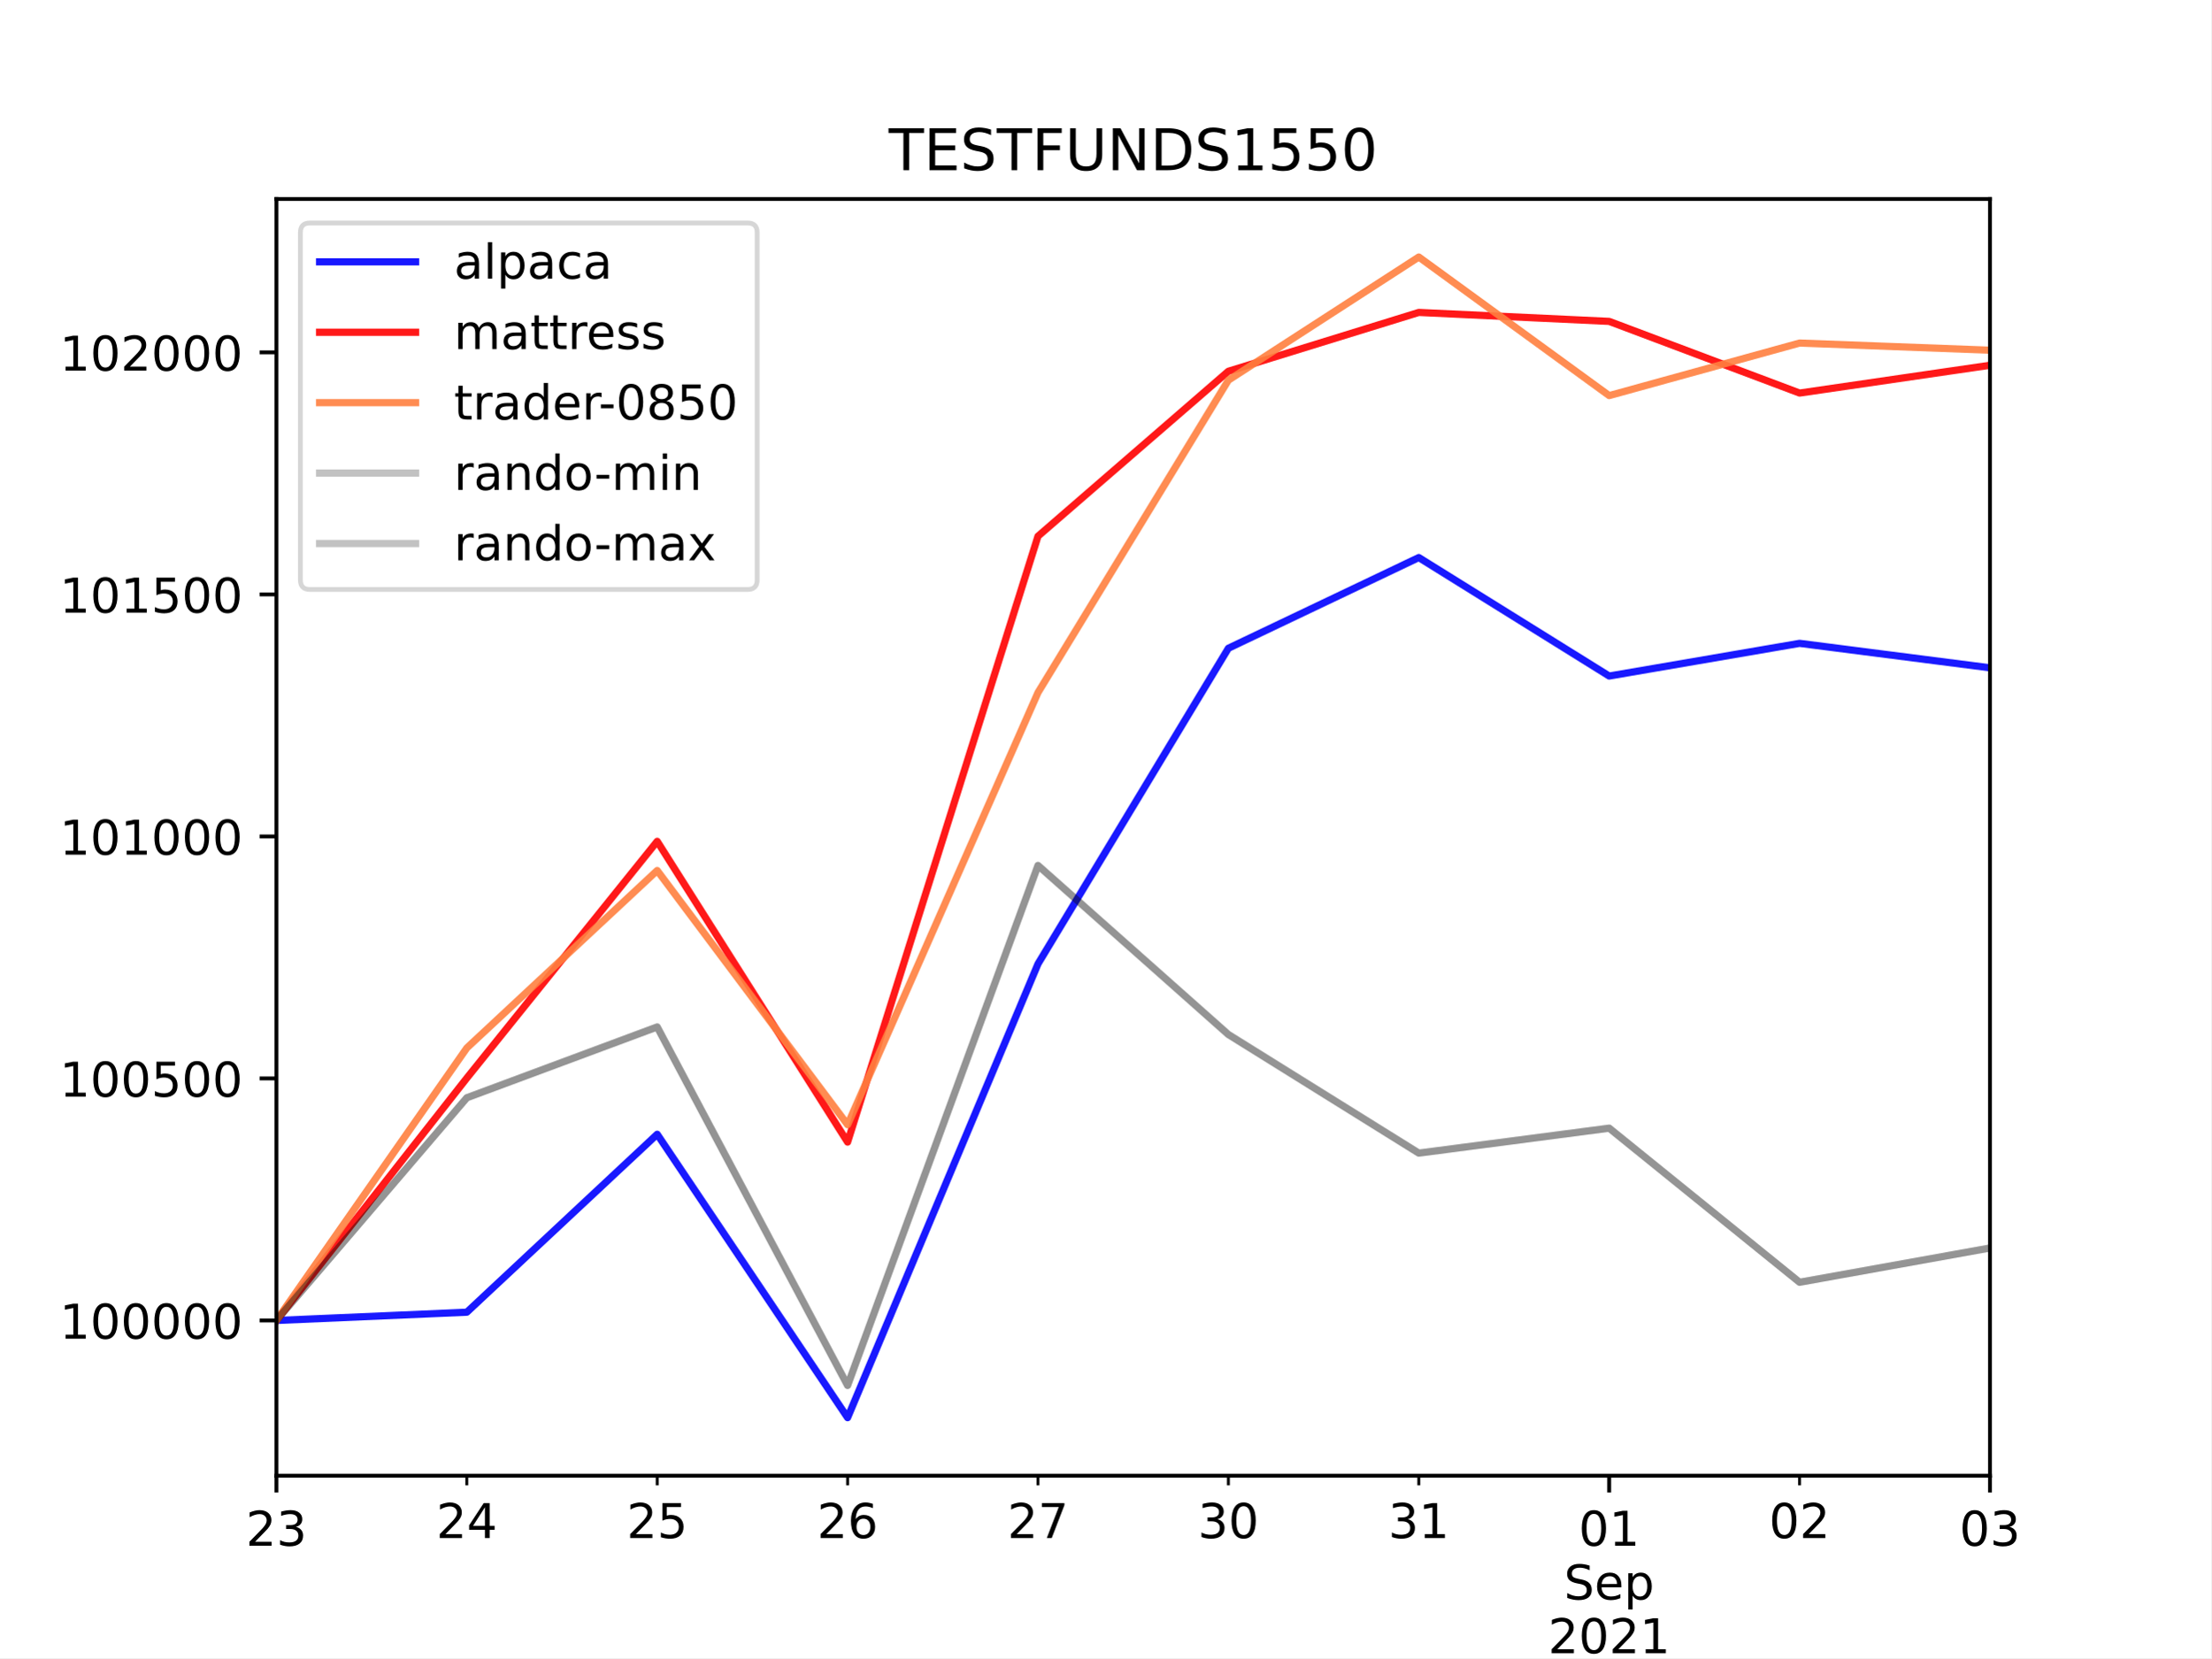
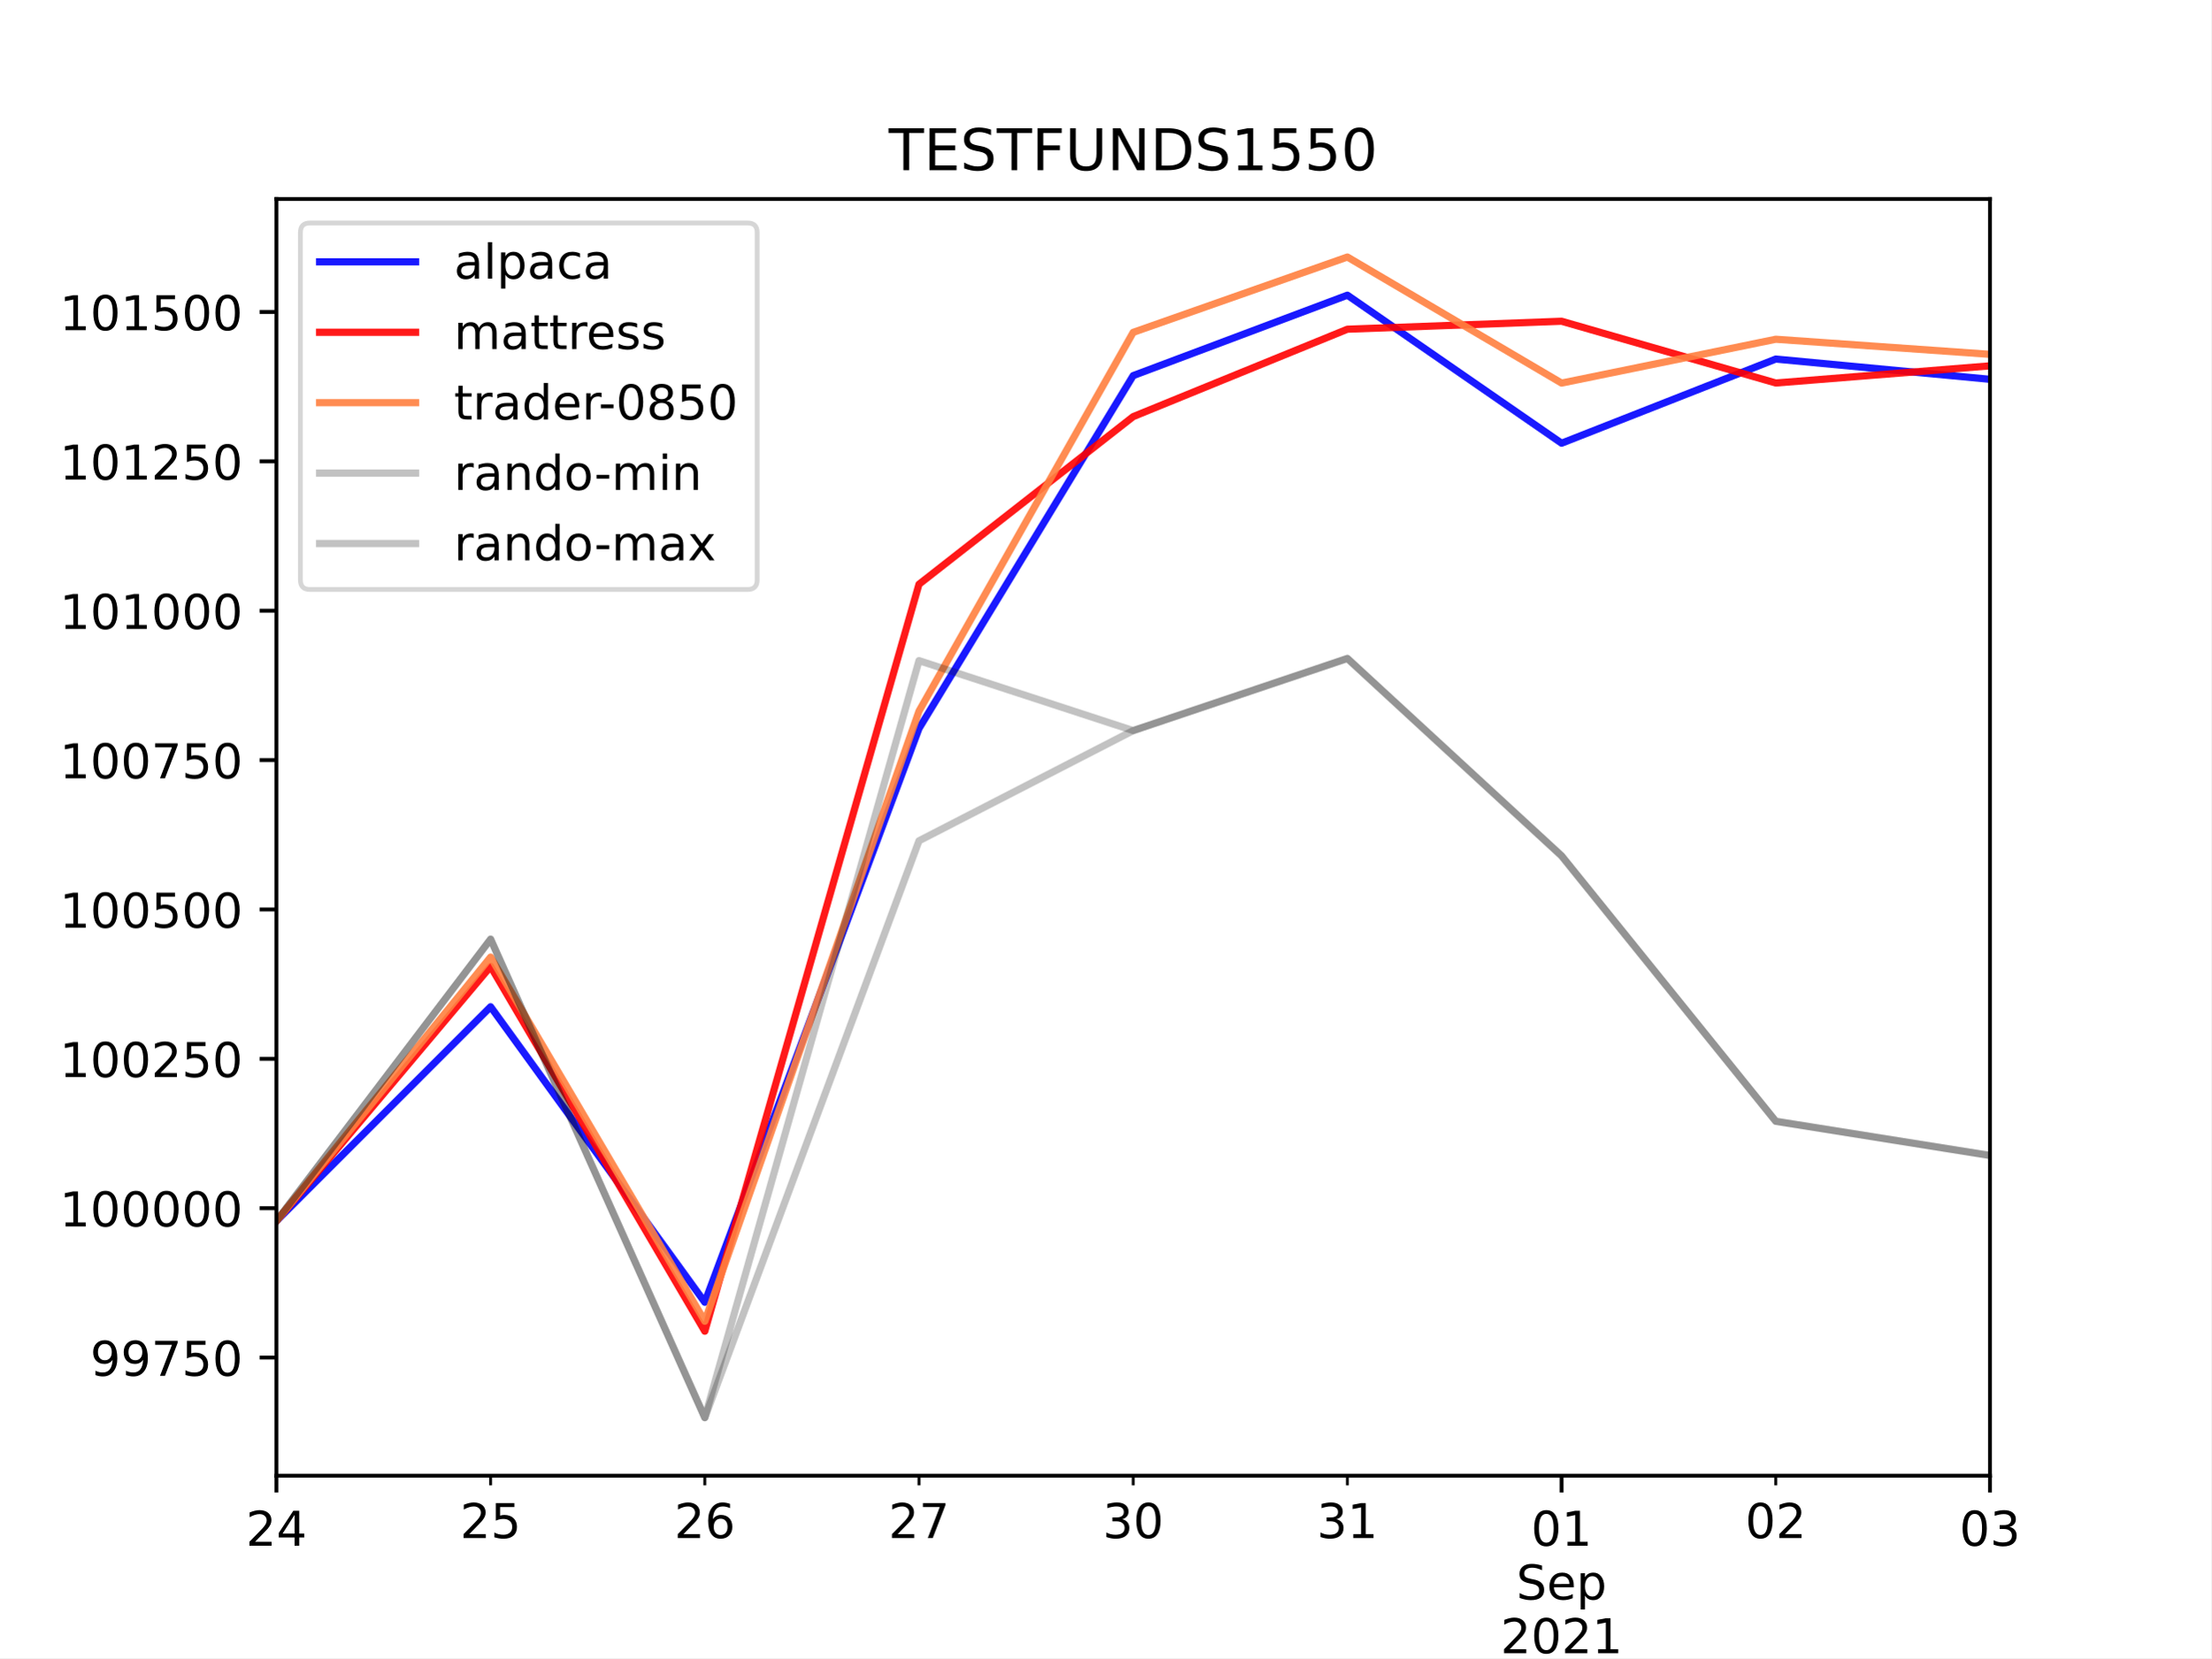
<svg xmlns="http://www.w3.org/2000/svg" xmlns:xlink="http://www.w3.org/1999/xlink" height="345.6pt" version="1.1" viewBox="0 0 460.8 345.6" width="460.8pt">
  <defs>
    <style type="text/css">*{stroke-linecap:butt;stroke-linejoin:round;}</style>
  </defs>
  <g id="figure_1">
    <g id="patch_1">
      <path d="M 0 345.6  L 460.8 345.6  L 460.8 0  L 0 0  z " style="fill:#ffffff;" />
    </g>
    <g id="axes_1">
      <g id="patch_2">
        <path d="M 57.6 307.584  L 414.72 307.584  L 414.72 41.472  L 57.6 41.472  z " style="fill:#ffffff;" />
      </g>
      <g id="matplotlib.axis_1">
        <g id="xtick_1">
          <g id="line2d_1">
            <defs>
-               <path d="M 0 0  L 0 3.5  " id="mac1e7729f3" style="stroke:#000000;stroke-width:0.8;" />
-             </defs>
-             <g>
-               <use style="stroke:#000000;stroke-width:0.8;" x="57.6" xlink:href="#mac1e7729f3" y="307.584" />
+               <path d="M 0 0  L 0 3.5  " id="mff98cd1cfa" style="stroke:#000000;stroke-width:0.8;" />
+             </defs>
+             <g>
+               <use style="stroke:#000000;stroke-width:0.8;" x="57.6" xlink:href="#mff98cd1cfa" y="307.584" />
            </g>
          </g>
          <g id="text_1">
            <g transform="translate(51.2375 322.1824)scale(0.1 -0.1)">
              <defs>
                <path d="M 1228 531  L 3431 531  L 3431 0  L 469 0  L 469 531  Q 828 903 1448 1529  Q 2069 2156 2228 2338  Q 2531 2678 2651 2914  Q 2772 3150 2772 3378  Q 2772 3750 2511 3984  Q 2250 4219 1831 4219  Q 1534 4219 1204 4116  Q 875 4013 500 3803  L 500 4441  Q 881 4594 1212 4672  Q 1544 4750 1819 4750  Q 2544 4750 2975 4387  Q 3406 4025 3406 3419  Q 3406 3131 3298 2873  Q 3191 2616 2906 2266  Q 2828 2175 2409 1742  Q 1991 1309 1228 531  z " id="DejaVuSans-32" transform="scale(0.015625)" />
-                 <path d="M 2597 2516  Q 3050 2419 3304 2112  Q 3559 1806 3559 1356  Q 3559 666 3084 287  Q 2609 -91 1734 -91  Q 1441 -91 1130 -33  Q 819 25 488 141  L 488 750  Q 750 597 1062 519  Q 1375 441 1716 441  Q 2309 441 2620 675  Q 2931 909 2931 1356  Q 2931 1769 2642 2001  Q 2353 2234 1838 2234  L 1294 2234  L 1294 2753  L 1863 2753  Q 2328 2753 2575 2939  Q 2822 3125 2822 3475  Q 2822 3834 2567 4026  Q 2313 4219 1838 4219  Q 1578 4219 1281 4162  Q 984 4106 628 3988  L 628 4550  Q 988 4650 1302 4700  Q 1616 4750 1894 4750  Q 2613 4750 3031 4423  Q 3450 4097 3450 3541  Q 3450 3153 3228 2886  Q 3006 2619 2597 2516  z " id="DejaVuSans-33" transform="scale(0.015625)" />
+                 <path d="M 2419 4116  L 825 1625  L 2419 1625  L 2419 4116  z M 2253 4666  L 3047 4666  L 3047 1625  L 3713 1625  L 3713 1100  L 3047 1100  L 3047 0  L 2419 0  L 2419 1100  L 313 1100  L 313 1709  L 2253 4666  z " id="DejaVuSans-34" transform="scale(0.015625)" />
              </defs>
              <use xlink:href="#DejaVuSans-32" />
-               <use x="63.623" xlink:href="#DejaVuSans-33" />
+               <use x="63.623" xlink:href="#DejaVuSans-34" />
            </g>
          </g>
        </g>
        <g id="xtick_2">
          <g id="line2d_2">
            <g>
-               <use style="stroke:#000000;stroke-width:0.8;" x="335.36" xlink:href="#mac1e7729f3" y="307.584" />
+               <use style="stroke:#000000;stroke-width:0.8;" x="325.44" xlink:href="#mff98cd1cfa" y="307.584" />
            </g>
          </g>
          <g id="text_2">
-             <g transform="translate(328.9975 322.1824)scale(0.1 -0.1)">
+             <g transform="translate(319.0775 322.1824)scale(0.1 -0.1)">
              <defs>
                <path d="M 2034 4250  Q 1547 4250 1301 3770  Q 1056 3291 1056 2328  Q 1056 1369 1301 889  Q 1547 409 2034 409  Q 2525 409 2770 889  Q 3016 1369 3016 2328  Q 3016 3291 2770 3770  Q 2525 4250 2034 4250  z M 2034 4750  Q 2819 4750 3233 4129  Q 3647 3509 3647 2328  Q 3647 1150 3233 529  Q 2819 -91 2034 -91  Q 1250 -91 836 529  Q 422 1150 422 2328  Q 422 3509 836 4129  Q 1250 4750 2034 4750  z " id="DejaVuSans-30" transform="scale(0.015625)" />
                <path d="M 794 531  L 1825 531  L 1825 4091  L 703 3866  L 703 4441  L 1819 4666  L 2450 4666  L 2450 531  L 3481 531  L 3481 0  L 794 0  L 794 531  z " id="DejaVuSans-31" transform="scale(0.015625)" />
              </defs>
              <use xlink:href="#DejaVuSans-30" />
              <use x="63.623" xlink:href="#DejaVuSans-31" />
            </g>
-             <g transform="translate(325.935 333.3802)scale(0.1 -0.1)">
+             <g transform="translate(316.015 333.3802)scale(0.1 -0.1)">
              <defs>
                <path d="M 3425 4513  L 3425 3897  Q 3066 4069 2747 4153  Q 2428 4238 2131 4238  Q 1616 4238 1336 4038  Q 1056 3838 1056 3469  Q 1056 3159 1242 3001  Q 1428 2844 1947 2747  L 2328 2669  Q 3034 2534 3370 2195  Q 3706 1856 3706 1288  Q 3706 609 3251 259  Q 2797 -91 1919 -91  Q 1588 -91 1214 -16  Q 841 59 441 206  L 441 856  Q 825 641 1194 531  Q 1563 422 1919 422  Q 2459 422 2753 634  Q 3047 847 3047 1241  Q 3047 1584 2836 1778  Q 2625 1972 2144 2069  L 1759 2144  Q 1053 2284 737 2584  Q 422 2884 422 3419  Q 422 4038 858 4394  Q 1294 4750 2059 4750  Q 2388 4750 2728 4690  Q 3069 4631 3425 4513  z " id="DejaVuSans-53" transform="scale(0.015625)" />
                <path d="M 3597 1894  L 3597 1613  L 953 1613  Q 991 1019 1311 708  Q 1631 397 2203 397  Q 2534 397 2845 478  Q 3156 559 3463 722  L 3463 178  Q 3153 47 2828 -22  Q 2503 -91 2169 -91  Q 1331 -91 842 396  Q 353 884 353 1716  Q 353 2575 817 3079  Q 1281 3584 2069 3584  Q 2775 3584 3186 3129  Q 3597 2675 3597 1894  z M 3022 2063  Q 3016 2534 2758 2815  Q 2500 3097 2075 3097  Q 1594 3097 1305 2825  Q 1016 2553 972 2059  L 3022 2063  z " id="DejaVuSans-65" transform="scale(0.015625)" />
                <path d="M 1159 525  L 1159 -1331  L 581 -1331  L 581 3500  L 1159 3500  L 1159 2969  Q 1341 3281 1617 3432  Q 1894 3584 2278 3584  Q 2916 3584 3314 3078  Q 3713 2572 3713 1747  Q 3713 922 3314 415  Q 2916 -91 2278 -91  Q 1894 -91 1617 61  Q 1341 213 1159 525  z M 3116 1747  Q 3116 2381 2855 2742  Q 2594 3103 2138 3103  Q 1681 3103 1420 2742  Q 1159 2381 1159 1747  Q 1159 1113 1420 752  Q 1681 391 2138 391  Q 2594 391 2855 752  Q 3116 1113 3116 1747  z " id="DejaVuSans-70" transform="scale(0.015625)" />
              </defs>
              <use xlink:href="#DejaVuSans-53" />
              <use x="63.477" xlink:href="#DejaVuSans-65" />
              <use x="125" xlink:href="#DejaVuSans-70" />
            </g>
-             <g transform="translate(322.635 344.5781)scale(0.1 -0.1)">
+             <g transform="translate(312.715 344.5781)scale(0.1 -0.1)">
              <use xlink:href="#DejaVuSans-32" />
              <use x="63.623" xlink:href="#DejaVuSans-30" />
              <use x="127.246" xlink:href="#DejaVuSans-32" />
              <use x="190.869" xlink:href="#DejaVuSans-31" />
            </g>
          </g>
        </g>
        <g id="xtick_3">
          <g id="line2d_3">
            <g>
-               <use style="stroke:#000000;stroke-width:0.8;" x="414.72" xlink:href="#mac1e7729f3" y="307.584" />
+               <use style="stroke:#000000;stroke-width:0.8;" x="414.72" xlink:href="#mff98cd1cfa" y="307.584" />
            </g>
          </g>
          <g id="text_3">
            <g transform="translate(408.3575 322.1824)scale(0.1 -0.1)">
+               <defs>
+                 <path d="M 2597 2516  Q 3050 2419 3304 2112  Q 3559 1806 3559 1356  Q 3559 666 3084 287  Q 2609 -91 1734 -91  Q 1441 -91 1130 -33  Q 819 25 488 141  L 488 750  Q 750 597 1062 519  Q 1375 441 1716 441  Q 2309 441 2620 675  Q 2931 909 2931 1356  Q 2931 1769 2642 2001  Q 2353 2234 1838 2234  L 1294 2234  L 1294 2753  L 1863 2753  Q 2328 2753 2575 2939  Q 2822 3125 2822 3475  Q 2822 3834 2567 4026  Q 2313 4219 1838 4219  Q 1578 4219 1281 4162  Q 984 4106 628 3988  L 628 4550  Q 988 4650 1302 4700  Q 1616 4750 1894 4750  Q 2613 4750 3031 4423  Q 3450 4097 3450 3541  Q 3450 3153 3228 2886  Q 3006 2619 2597 2516  z " id="DejaVuSans-33" transform="scale(0.015625)" />
+               </defs>
              <use xlink:href="#DejaVuSans-30" />
              <use x="63.623" xlink:href="#DejaVuSans-33" />
            </g>
          </g>
        </g>
        <g id="xtick_4">
          <g id="line2d_4">
            <defs>
-               <path d="M 0 0  L 0 2  " id="m897d36632f" style="stroke:#000000;stroke-width:0.6;" />
-             </defs>
-             <g>
-               <use style="stroke:#000000;stroke-width:0.6;" x="97.28" xlink:href="#m897d36632f" y="307.584" />
+               <path d="M 0 0  L 0 2  " id="m5ecb5f93de" style="stroke:#000000;stroke-width:0.6;" />
+             </defs>
+             <g>
+               <use style="stroke:#000000;stroke-width:0.6;" x="102.24" xlink:href="#m5ecb5f93de" y="307.584" />
            </g>
          </g>
          <g id="text_4">
-             <g transform="translate(90.9175 320.5824)scale(0.1 -0.1)">
-               <defs>
-                 <path d="M 2419 4116  L 825 1625  L 2419 1625  L 2419 4116  z M 2253 4666  L 3047 4666  L 3047 1625  L 3713 1625  L 3713 1100  L 3047 1100  L 3047 0  L 2419 0  L 2419 1100  L 313 1100  L 313 1709  L 2253 4666  z " id="DejaVuSans-34" transform="scale(0.015625)" />
+             <g transform="translate(95.8775 320.5824)scale(0.1 -0.1)">
+               <defs>
+                 <path d="M 691 4666  L 3169 4666  L 3169 4134  L 1269 4134  L 1269 2991  Q 1406 3038 1543 3061  Q 1681 3084 1819 3084  Q 2600 3084 3056 2656  Q 3513 2228 3513 1497  Q 3513 744 3044 326  Q 2575 -91 1722 -91  Q 1428 -91 1123 -41  Q 819 9 494 109  L 494 744  Q 775 591 1075 516  Q 1375 441 1709 441  Q 2250 441 2565 725  Q 2881 1009 2881 1497  Q 2881 1984 2565 2268  Q 2250 2553 1709 2553  Q 1456 2553 1204 2497  Q 953 2441 691 2322  L 691 4666  z " id="DejaVuSans-35" transform="scale(0.015625)" />
              </defs>
              <use xlink:href="#DejaVuSans-32" />
-               <use x="63.623" xlink:href="#DejaVuSans-34" />
+               <use x="63.623" xlink:href="#DejaVuSans-35" />
            </g>
          </g>
        </g>
        <g id="xtick_5">
          <g id="line2d_5">
            <g>
-               <use style="stroke:#000000;stroke-width:0.6;" x="136.96" xlink:href="#m897d36632f" y="307.584" />
+               <use style="stroke:#000000;stroke-width:0.6;" x="146.88" xlink:href="#m5ecb5f93de" y="307.584" />
            </g>
          </g>
          <g id="text_5">
-             <g transform="translate(130.5975 320.5824)scale(0.1 -0.1)">
-               <defs>
-                 <path d="M 691 4666  L 3169 4666  L 3169 4134  L 1269 4134  L 1269 2991  Q 1406 3038 1543 3061  Q 1681 3084 1819 3084  Q 2600 3084 3056 2656  Q 3513 2228 3513 1497  Q 3513 744 3044 326  Q 2575 -91 1722 -91  Q 1428 -91 1123 -41  Q 819 9 494 109  L 494 744  Q 775 591 1075 516  Q 1375 441 1709 441  Q 2250 441 2565 725  Q 2881 1009 2881 1497  Q 2881 1984 2565 2268  Q 2250 2553 1709 2553  Q 1456 2553 1204 2497  Q 953 2441 691 2322  L 691 4666  z " id="DejaVuSans-35" transform="scale(0.015625)" />
+             <g transform="translate(140.5175 320.5824)scale(0.1 -0.1)">
+               <defs>
+                 <path d="M 2113 2584  Q 1688 2584 1439 2293  Q 1191 2003 1191 1497  Q 1191 994 1439 701  Q 1688 409 2113 409  Q 2538 409 2786 701  Q 3034 994 3034 1497  Q 3034 2003 2786 2293  Q 2538 2584 2113 2584  z M 3366 4563  L 3366 3988  Q 3128 4100 2886 4159  Q 2644 4219 2406 4219  Q 1781 4219 1451 3797  Q 1122 3375 1075 2522  Q 1259 2794 1537 2939  Q 1816 3084 2150 3084  Q 2853 3084 3261 2657  Q 3669 2231 3669 1497  Q 3669 778 3244 343  Q 2819 -91 2113 -91  Q 1303 -91 875 529  Q 447 1150 447 2328  Q 447 3434 972 4092  Q 1497 4750 2381 4750  Q 2619 4750 2861 4703  Q 3103 4656 3366 4563  z " id="DejaVuSans-36" transform="scale(0.015625)" />
              </defs>
              <use xlink:href="#DejaVuSans-32" />
-               <use x="63.623" xlink:href="#DejaVuSans-35" />
+               <use x="63.623" xlink:href="#DejaVuSans-36" />
            </g>
          </g>
        </g>
        <g id="xtick_6">
          <g id="line2d_6">
            <g>
-               <use style="stroke:#000000;stroke-width:0.6;" x="176.64" xlink:href="#m897d36632f" y="307.584" />
+               <use style="stroke:#000000;stroke-width:0.6;" x="191.52" xlink:href="#m5ecb5f93de" y="307.584" />
            </g>
          </g>
          <g id="text_6">
-             <g transform="translate(170.2775 320.5824)scale(0.1 -0.1)">
-               <defs>
-                 <path d="M 2113 2584  Q 1688 2584 1439 2293  Q 1191 2003 1191 1497  Q 1191 994 1439 701  Q 1688 409 2113 409  Q 2538 409 2786 701  Q 3034 994 3034 1497  Q 3034 2003 2786 2293  Q 2538 2584 2113 2584  z M 3366 4563  L 3366 3988  Q 3128 4100 2886 4159  Q 2644 4219 2406 4219  Q 1781 4219 1451 3797  Q 1122 3375 1075 2522  Q 1259 2794 1537 2939  Q 1816 3084 2150 3084  Q 2853 3084 3261 2657  Q 3669 2231 3669 1497  Q 3669 778 3244 343  Q 2819 -91 2113 -91  Q 1303 -91 875 529  Q 447 1150 447 2328  Q 447 3434 972 4092  Q 1497 4750 2381 4750  Q 2619 4750 2861 4703  Q 3103 4656 3366 4563  z " id="DejaVuSans-36" transform="scale(0.015625)" />
+             <g transform="translate(185.1575 320.5824)scale(0.1 -0.1)">
+               <defs>
+                 <path d="M 525 4666  L 3525 4666  L 3525 4397  L 1831 0  L 1172 0  L 2766 4134  L 525 4134  L 525 4666  z " id="DejaVuSans-37" transform="scale(0.015625)" />
              </defs>
              <use xlink:href="#DejaVuSans-32" />
-               <use x="63.623" xlink:href="#DejaVuSans-36" />
+               <use x="63.623" xlink:href="#DejaVuSans-37" />
            </g>
          </g>
        </g>
        <g id="xtick_7">
          <g id="line2d_7">
            <g>
-               <use style="stroke:#000000;stroke-width:0.6;" x="216.32" xlink:href="#m897d36632f" y="307.584" />
+               <use style="stroke:#000000;stroke-width:0.6;" x="236.16" xlink:href="#m5ecb5f93de" y="307.584" />
            </g>
          </g>
          <g id="text_7">
-             <g transform="translate(209.9575 320.5824)scale(0.1 -0.1)">
-               <defs>
-                 <path d="M 525 4666  L 3525 4666  L 3525 4397  L 1831 0  L 1172 0  L 2766 4134  L 525 4134  L 525 4666  z " id="DejaVuSans-37" transform="scale(0.015625)" />
-               </defs>
-               <use xlink:href="#DejaVuSans-32" />
-               <use x="63.623" xlink:href="#DejaVuSans-37" />
+             <g transform="translate(229.7975 320.5824)scale(0.1 -0.1)">
+               <use xlink:href="#DejaVuSans-33" />
+               <use x="63.623" xlink:href="#DejaVuSans-30" />
            </g>
          </g>
        </g>
        <g id="xtick_8">
          <g id="line2d_8">
            <g>
-               <use style="stroke:#000000;stroke-width:0.6;" x="256" xlink:href="#m897d36632f" y="307.584" />
+               <use style="stroke:#000000;stroke-width:0.6;" x="280.8" xlink:href="#m5ecb5f93de" y="307.584" />
            </g>
          </g>
          <g id="text_8">
-             <g transform="translate(249.6375 320.5824)scale(0.1 -0.1)">
+             <g transform="translate(274.4375 320.5824)scale(0.1 -0.1)">
              <use xlink:href="#DejaVuSans-33" />
-               <use x="63.623" xlink:href="#DejaVuSans-30" />
+               <use x="63.623" xlink:href="#DejaVuSans-31" />
            </g>
          </g>
        </g>
        <g id="xtick_9">
          <g id="line2d_9">
            <g>
-               <use style="stroke:#000000;stroke-width:0.6;" x="295.68" xlink:href="#m897d36632f" y="307.584" />
+               <use style="stroke:#000000;stroke-width:0.6;" x="370.08" xlink:href="#m5ecb5f93de" y="307.584" />
            </g>
          </g>
          <g id="text_9">
-             <g transform="translate(289.3175 320.5824)scale(0.1 -0.1)">
-               <use xlink:href="#DejaVuSans-33" />
-               <use x="63.623" xlink:href="#DejaVuSans-31" />
-             </g>
-           </g>
-         </g>
-         <g id="xtick_10">
-           <g id="line2d_10">
-             <g>
-               <use style="stroke:#000000;stroke-width:0.6;" x="375.04" xlink:href="#m897d36632f" y="307.584" />
-             </g>
-           </g>
-           <g id="text_10">
-             <g transform="translate(368.6775 320.5824)scale(0.1 -0.1)">
+             <g transform="translate(363.7175 320.5824)scale(0.1 -0.1)">
              <use xlink:href="#DejaVuSans-30" />
              <use x="63.623" xlink:href="#DejaVuSans-32" />
            </g>
          </g>
        </g>
-         <g id="text_11">
+         <g id="text_10">
          <g transform="translate(224.885 358.2562)scale(0.1 -0.1)">
            <defs>
              <path d="M 2906 2969  L 2906 4863  L 3481 4863  L 3481 0  L 2906 0  L 2906 525  Q 2725 213 2448 61  Q 2172 -91 1784 -91  Q 1150 -91 751 415  Q 353 922 353 1747  Q 353 2572 751 3078  Q 1150 3584 1784 3584  Q 2172 3584 2448 3432  Q 2725 3281 2906 2969  z M 947 1747  Q 947 1113 1208 752  Q 1469 391 1925 391  Q 2381 391 2643 752  Q 2906 1113 2906 1747  Q 2906 2381 2643 2742  Q 2381 3103 1925 3103  Q 1469 3103 1208 2742  Q 947 2381 947 1747  z " id="DejaVuSans-64" transform="scale(0.015625)" />
              <path d="M 2194 1759  Q 1497 1759 1228 1600  Q 959 1441 959 1056  Q 959 750 1161 570  Q 1363 391 1709 391  Q 2188 391 2477 730  Q 2766 1069 2766 1631  L 2766 1759  L 2194 1759  z M 3341 1997  L 3341 0  L 2766 0  L 2766 531  Q 2569 213 2275 61  Q 1981 -91 1556 -91  Q 1019 -91 701 211  Q 384 513 384 1019  Q 384 1609 779 1909  Q 1175 2209 1959 2209  L 2766 2209  L 2766 2266  Q 2766 2663 2505 2880  Q 2244 3097 1772 3097  Q 1472 3097 1187 3025  Q 903 2953 641 2809  L 641 3341  Q 956 3463 1253 3523  Q 1550 3584 1831 3584  Q 2591 3584 2966 3190  Q 3341 2797 3341 1997  z " id="DejaVuSans-61" transform="scale(0.015625)" />
              <path d="M 1172 4494  L 1172 3500  L 2356 3500  L 2356 3053  L 1172 3053  L 1172 1153  Q 1172 725 1289 603  Q 1406 481 1766 481  L 2356 481  L 2356 0  L 1766 0  Q 1100 0 847 248  Q 594 497 594 1153  L 594 3053  L 172 3053  L 172 3500  L 594 3500  L 594 4494  L 1172 4494  z " id="DejaVuSans-74" transform="scale(0.015625)" />
            </defs>
            <use xlink:href="#DejaVuSans-64" />
            <use x="63.477" xlink:href="#DejaVuSans-61" />
            <use x="124.756" xlink:href="#DejaVuSans-74" />
            <use x="163.965" xlink:href="#DejaVuSans-65" />
          </g>
        </g>
      </g>
      <g id="matplotlib.axis_2">
        <g id="ytick_1">
+           <g id="line2d_10">
+             <defs>
+               <path d="M 0 0  L -3.5 0  " id="m2f1e091f7d" style="stroke:#000000;stroke-width:0.8;" />
+             </defs>
+             <g>
+               <use style="stroke:#000000;stroke-width:0.8;" x="57.6" xlink:href="#m2f1e091f7d" y="282.965" />
+             </g>
+           </g>
+           <g id="text_11">
+             <g transform="translate(18.7875 286.7642)scale(0.1 -0.1)">
+               <defs>
+                 <path d="M 703 97  L 703 672  Q 941 559 1184 500  Q 1428 441 1663 441  Q 2288 441 2617 861  Q 2947 1281 2994 2138  Q 2813 1869 2534 1725  Q 2256 1581 1919 1581  Q 1219 1581 811 2004  Q 403 2428 403 3163  Q 403 3881 828 4315  Q 1253 4750 1959 4750  Q 2769 4750 3195 4129  Q 3622 3509 3622 2328  Q 3622 1225 3098 567  Q 2575 -91 1691 -91  Q 1453 -91 1209 -44  Q 966 3 703 97  z M 1959 2075  Q 2384 2075 2632 2365  Q 2881 2656 2881 3163  Q 2881 3666 2632 3958  Q 2384 4250 1959 4250  Q 1534 4250 1286 3958  Q 1038 3666 1038 3163  Q 1038 2656 1286 2365  Q 1534 2075 1959 2075  z " id="DejaVuSans-39" transform="scale(0.015625)" />
+               </defs>
+               <use xlink:href="#DejaVuSans-39" />
+               <use x="63.623" xlink:href="#DejaVuSans-39" />
+               <use x="127.246" xlink:href="#DejaVuSans-37" />
+               <use x="190.869" xlink:href="#DejaVuSans-35" />
+               <use x="254.492" xlink:href="#DejaVuSans-30" />
+             </g>
+           </g>
+         </g>
+         <g id="ytick_2">
          <g id="line2d_11">
-             <defs>
-               <path d="M 0 0  L -3.5 0  " id="md52e4d51d1" style="stroke:#000000;stroke-width:0.8;" />
-             </defs>
-             <g>
-               <use style="stroke:#000000;stroke-width:0.8;" x="57.6" xlink:href="#md52e4d51d1" y="275.229" />
+             <g>
+               <use style="stroke:#000000;stroke-width:0.8;" x="57.6" xlink:href="#m2f1e091f7d" y="251.83" />
            </g>
          </g>
          <g id="text_12">
-             <g transform="translate(12.425 279.0277)scale(0.1 -0.1)">
+             <g transform="translate(12.425 255.6287)scale(0.1 -0.1)">
              <use xlink:href="#DejaVuSans-31" />
              <use x="63.623" xlink:href="#DejaVuSans-30" />
              <use x="127.246" xlink:href="#DejaVuSans-30" />
              <use x="190.869" xlink:href="#DejaVuSans-30" />
              <use x="254.492" xlink:href="#DejaVuSans-30" />
              <use x="318.115" xlink:href="#DejaVuSans-30" />
            </g>
          </g>
        </g>
-         <g id="ytick_2">
+         <g id="ytick_3">
          <g id="line2d_12">
            <g>
-               <use style="stroke:#000000;stroke-width:0.8;" x="57.6" xlink:href="#md52e4d51d1" y="224.782" />
+               <use style="stroke:#000000;stroke-width:0.8;" x="57.6" xlink:href="#m2f1e091f7d" y="220.694" />
            </g>
          </g>
          <g id="text_13">
-             <g transform="translate(12.425 228.5813)scale(0.1 -0.1)">
+             <g transform="translate(12.425 224.4933)scale(0.1 -0.1)">
+               <use xlink:href="#DejaVuSans-31" />
+               <use x="63.623" xlink:href="#DejaVuSans-30" />
+               <use x="127.246" xlink:href="#DejaVuSans-30" />
+               <use x="190.869" xlink:href="#DejaVuSans-32" />
+               <use x="254.492" xlink:href="#DejaVuSans-35" />
+               <use x="318.115" xlink:href="#DejaVuSans-30" />
+             </g>
+           </g>
+         </g>
+         <g id="ytick_4">
+           <g id="line2d_13">
+             <g>
+               <use style="stroke:#000000;stroke-width:0.8;" x="57.6" xlink:href="#m2f1e091f7d" y="189.559" />
+             </g>
+           </g>
+           <g id="text_14">
+             <g transform="translate(12.425 193.3579)scale(0.1 -0.1)">
              <use xlink:href="#DejaVuSans-31" />
              <use x="63.623" xlink:href="#DejaVuSans-30" />
              <use x="127.246" xlink:href="#DejaVuSans-30" />
              <use x="190.869" xlink:href="#DejaVuSans-35" />
              <use x="254.492" xlink:href="#DejaVuSans-30" />
              <use x="318.115" xlink:href="#DejaVuSans-30" />
            </g>
          </g>
        </g>
-         <g id="ytick_3">
-           <g id="line2d_13">
-             <g>
-               <use style="stroke:#000000;stroke-width:0.8;" x="57.6" xlink:href="#md52e4d51d1" y="174.336" />
-             </g>
-           </g>
-           <g id="text_14">
-             <g transform="translate(12.425 178.1349)scale(0.1 -0.1)">
+         <g id="ytick_5">
+           <g id="line2d_14">
+             <g>
+               <use style="stroke:#000000;stroke-width:0.8;" x="57.6" xlink:href="#m2f1e091f7d" y="158.423" />
+             </g>
+           </g>
+           <g id="text_15">
+             <g transform="translate(12.425 162.2224)scale(0.1 -0.1)">
+               <use xlink:href="#DejaVuSans-31" />
+               <use x="63.623" xlink:href="#DejaVuSans-30" />
+               <use x="127.246" xlink:href="#DejaVuSans-30" />
+               <use x="190.869" xlink:href="#DejaVuSans-37" />
+               <use x="254.492" xlink:href="#DejaVuSans-35" />
+               <use x="318.115" xlink:href="#DejaVuSans-30" />
+             </g>
+           </g>
+         </g>
+         <g id="ytick_6">
+           <g id="line2d_15">
+             <g>
+               <use style="stroke:#000000;stroke-width:0.8;" x="57.6" xlink:href="#m2f1e091f7d" y="127.288" />
+             </g>
+           </g>
+           <g id="text_16">
+             <g transform="translate(12.425 131.087)scale(0.1 -0.1)">
              <use xlink:href="#DejaVuSans-31" />
              <use x="63.623" xlink:href="#DejaVuSans-30" />
              <use x="127.246" xlink:href="#DejaVuSans-31" />
              <use x="190.869" xlink:href="#DejaVuSans-30" />
              <use x="254.492" xlink:href="#DejaVuSans-30" />
              <use x="318.115" xlink:href="#DejaVuSans-30" />
            </g>
          </g>
        </g>
-         <g id="ytick_4">
-           <g id="line2d_14">
-             <g>
-               <use style="stroke:#000000;stroke-width:0.8;" x="57.6" xlink:href="#md52e4d51d1" y="123.889" />
-             </g>
-           </g>
-           <g id="text_15">
-             <g transform="translate(12.425 127.6886)scale(0.1 -0.1)">
+         <g id="ytick_7">
+           <g id="line2d_16">
+             <g>
+               <use style="stroke:#000000;stroke-width:0.8;" x="57.6" xlink:href="#m2f1e091f7d" y="96.152" />
+             </g>
+           </g>
+           <g id="text_17">
+             <g transform="translate(12.425 99.95153)scale(0.1 -0.1)">
+               <use xlink:href="#DejaVuSans-31" />
+               <use x="63.623" xlink:href="#DejaVuSans-30" />
+               <use x="127.246" xlink:href="#DejaVuSans-31" />
+               <use x="190.869" xlink:href="#DejaVuSans-32" />
+               <use x="254.492" xlink:href="#DejaVuSans-35" />
+               <use x="318.115" xlink:href="#DejaVuSans-30" />
+             </g>
+           </g>
+         </g>
+         <g id="ytick_8">
+           <g id="line2d_17">
+             <g>
+               <use style="stroke:#000000;stroke-width:0.8;" x="57.6" xlink:href="#m2f1e091f7d" y="65.017" />
+             </g>
+           </g>
+           <g id="text_18">
+             <g transform="translate(12.425 68.81608)scale(0.1 -0.1)">
              <use xlink:href="#DejaVuSans-31" />
              <use x="63.623" xlink:href="#DejaVuSans-30" />
              <use x="127.246" xlink:href="#DejaVuSans-31" />
              <use x="190.869" xlink:href="#DejaVuSans-35" />
              <use x="254.492" xlink:href="#DejaVuSans-30" />
              <use x="318.115" xlink:href="#DejaVuSans-30" />
            </g>
          </g>
        </g>
-         <g id="ytick_5">
-           <g id="line2d_15">
-             <g>
-               <use style="stroke:#000000;stroke-width:0.8;" x="57.6" xlink:href="#md52e4d51d1" y="73.443" />
-             </g>
-           </g>
-           <g id="text_16">
-             <g transform="translate(12.425 77.24216)scale(0.1 -0.1)">
-               <use xlink:href="#DejaVuSans-31" />
-               <use x="63.623" xlink:href="#DejaVuSans-30" />
-               <use x="127.246" xlink:href="#DejaVuSans-32" />
-               <use x="190.869" xlink:href="#DejaVuSans-30" />
-               <use x="254.492" xlink:href="#DejaVuSans-30" />
-               <use x="318.115" xlink:href="#DejaVuSans-30" />
-             </g>
-           </g>
-         </g>
-       </g>
-       <g id="line2d_16">
-         <path clip-path="url(#p2d5d6ddd89)" d="M 57.6 275.229  L 97.28 273.506  L 136.96 236.416  L 176.64 295.488  L 216.32 200.901  L 256 135.113  L 295.68 116.209  L 335.36 140.903  L 375.04 134.089  L 414.72 139.192  " style="fill:none;stroke:#0000ff;stroke-linecap:square;stroke-opacity:0.9;stroke-width:1.5;" />
-       </g>
-       <g id="line2d_17">
-         <path clip-path="url(#p2d5d6ddd89)" d="M 57.6 275.229  L 97.28 224.707  L 136.96 175.358  L 176.64 238.051  L 216.32 111.758  L 256 77.378  L 295.68 65.114  L 335.36 66.982  L 375.04 81.921  L 414.72 76.124  " style="fill:none;stroke:#ff0000;stroke-linecap:square;stroke-opacity:0.9;stroke-width:1.5;" />
      </g>
      <g id="line2d_18">
-         <path clip-path="url(#p2d5d6ddd89)" d="M 57.6 275.229  L 97.28 218.436  L 136.96 181.441  L 176.64 234.425  L 216.32 144.349  L 256 79.234  L 295.68 53.568  L 335.36 82.449  L 375.04 71.497  L 414.72 72.992  " style="fill:none;stroke:#ff8040;stroke-linecap:square;stroke-opacity:0.9;stroke-width:1.5;" />
+         <path clip-path="url(#p5e180ed83b)" d="M 57.6 254.502  L 102.24 209.84  L 146.88 271.435  L 191.52 151.833  L 236.16 78.285  L 280.8 61.522  L 325.44 92.373  L 370.08 74.832  L 414.72 79.054  " style="fill:none;stroke:#0000ff;stroke-linecap:square;stroke-opacity:0.9;stroke-width:1.5;" />
      </g>
      <g id="line2d_19">
-         <path clip-path="url(#p2d5d6ddd89)" d="M 57.6 275.229  L 97.28 228.81  L 136.96 214.052  L 176.64 288.774  L 216.32 180.387  L 256 215.63  L 295.68 240.346  L 335.36 235.146  L 375.04 267.268  L 414.72 260.123  " style="fill:none;stroke:#0d0d0d;stroke-linecap:square;stroke-opacity:0.25;stroke-width:1.5;" />
+         <path clip-path="url(#p5e180ed83b)" d="M 57.6 254.502  L 102.24 201.436  L 146.88 277.472  L 191.52 121.771  L 236.16 86.831  L 280.8 68.613  L 325.44 66.949  L 370.08 79.824  L 414.72 76.248  " style="fill:none;stroke:#ff0000;stroke-linecap:square;stroke-opacity:0.9;stroke-width:1.5;" />
      </g>
      <g id="line2d_20">
-         <path clip-path="url(#p2d5d6ddd89)" d="M 57.6 275.229  L 97.28 228.81  L 136.96 214.052  L 176.64 288.774  L 216.32 180.387  L 256 215.63  L 295.68 240.346  L 335.36 235.146  L 375.04 267.268  L 414.72 260.123  " style="fill:none;stroke:#0d0d0d;stroke-linecap:square;stroke-opacity:0.25;stroke-width:1.5;" />
+         <path clip-path="url(#p5e180ed83b)" d="M 57.6 254.502  L 102.24 199.492  L 146.88 275.384  L 191.52 148.228  L 236.16 69.266  L 280.8 53.568  L 325.44 79.84  L 370.08 70.703  L 414.72 73.85  " style="fill:none;stroke:#ff8040;stroke-linecap:square;stroke-opacity:0.9;stroke-width:1.5;" />
+       </g>
+       <g id="line2d_21">
+         <path clip-path="url(#p5e180ed83b)" d="M 57.6 254.502  L 102.24 195.752  L 146.88 295.488  L 191.52 175.247  L 236.16 152.275  L 280.8 137.241  L 325.44 178.386  L 370.08 233.713  L 414.72 240.841  " style="fill:none;stroke:#0d0d0d;stroke-linecap:square;stroke-opacity:0.25;stroke-width:1.5;" />
+       </g>
+       <g id="line2d_22">
+         <path clip-path="url(#p5e180ed83b)" d="M 57.6 254.502  L 102.24 195.752  L 146.88 295.488  L 191.52 137.69  L 236.16 152.275  L 280.8 137.241  L 325.44 178.386  L 370.08 233.713  L 414.72 240.841  " style="fill:none;stroke:#0d0d0d;stroke-linecap:square;stroke-opacity:0.25;stroke-width:1.5;" />
      </g>
      <g id="patch_3">
        <path d="M 57.6 307.584  L 57.6 41.472  " style="fill:none;stroke:#000000;stroke-linecap:square;stroke-linejoin:miter;stroke-width:0.8;" />
      </g>
      <g id="patch_4">
        <path d="M 414.72 307.584  L 414.72 41.472  " style="fill:none;stroke:#000000;stroke-linecap:square;stroke-linejoin:miter;stroke-width:0.8;" />
      </g>
      <g id="patch_5">
        <path d="M 57.6 307.584  L 414.72 307.584  " style="fill:none;stroke:#000000;stroke-linecap:square;stroke-linejoin:miter;stroke-width:0.8;" />
      </g>
      <g id="patch_6">
        <path d="M 57.6 41.472  L 414.72 41.472  " style="fill:none;stroke:#000000;stroke-linecap:square;stroke-linejoin:miter;stroke-width:0.8;" />
      </g>
-       <g id="text_17">
+       <g id="text_19">
        <g transform="translate(185.2003 35.472)scale(0.12 -0.12)">
          <defs>
            <path d="M -19 4666  L 3928 4666  L 3928 4134  L 2272 4134  L 2272 0  L 1638 0  L 1638 4134  L -19 4134  L -19 4666  z " id="DejaVuSans-54" transform="scale(0.015625)" />
            <path d="M 628 4666  L 3578 4666  L 3578 4134  L 1259 4134  L 1259 2753  L 3481 2753  L 3481 2222  L 1259 2222  L 1259 531  L 3634 531  L 3634 0  L 628 0  L 628 4666  z " id="DejaVuSans-45" transform="scale(0.015625)" />
            <path d="M 628 4666  L 3309 4666  L 3309 4134  L 1259 4134  L 1259 2759  L 3109 2759  L 3109 2228  L 1259 2228  L 1259 0  L 628 0  L 628 4666  z " id="DejaVuSans-46" transform="scale(0.015625)" />
            <path d="M 556 4666  L 1191 4666  L 1191 1831  Q 1191 1081 1462 751  Q 1734 422 2344 422  Q 2950 422 3222 751  Q 3494 1081 3494 1831  L 3494 4666  L 4128 4666  L 4128 1753  Q 4128 841 3676 375  Q 3225 -91 2344 -91  Q 1459 -91 1007 375  Q 556 841 556 1753  L 556 4666  z " id="DejaVuSans-55" transform="scale(0.015625)" />
            <path d="M 628 4666  L 1478 4666  L 3547 763  L 3547 4666  L 4159 4666  L 4159 0  L 3309 0  L 1241 3903  L 1241 0  L 628 0  L 628 4666  z " id="DejaVuSans-4e" transform="scale(0.015625)" />
            <path d="M 1259 4147  L 1259 519  L 2022 519  Q 2988 519 3436 956  Q 3884 1394 3884 2338  Q 3884 3275 3436 3711  Q 2988 4147 2022 4147  L 1259 4147  z M 628 4666  L 1925 4666  Q 3281 4666 3915 4102  Q 4550 3538 4550 2338  Q 4550 1131 3912 565  Q 3275 0 1925 0  L 628 0  L 628 4666  z " id="DejaVuSans-44" transform="scale(0.015625)" />
          </defs>
          <use xlink:href="#DejaVuSans-54" />
          <use x="61.084" xlink:href="#DejaVuSans-45" />
          <use x="124.268" xlink:href="#DejaVuSans-53" />
          <use x="187.744" xlink:href="#DejaVuSans-54" />
          <use x="248.828" xlink:href="#DejaVuSans-46" />
          <use x="306.348" xlink:href="#DejaVuSans-55" />
          <use x="379.541" xlink:href="#DejaVuSans-4e" />
          <use x="454.346" xlink:href="#DejaVuSans-44" />
          <use x="531.348" xlink:href="#DejaVuSans-53" />
          <use x="594.824" xlink:href="#DejaVuSans-31" />
          <use x="658.447" xlink:href="#DejaVuSans-35" />
          <use x="722.07" xlink:href="#DejaVuSans-35" />
          <use x="785.693" xlink:href="#DejaVuSans-30" />
        </g>
      </g>
      <g id="legend_1">
        <g id="patch_7">
          <path d="M 64.6 122.863  L 155.792 122.863  Q 157.792 122.863 157.792 120.863  L 157.792 48.472  Q 157.792 46.472 155.792 46.472  L 64.6 46.472  Q 62.6 46.472 62.6 48.472  L 62.6 120.863  Q 62.6 122.863 64.6 122.863  z " style="fill:#ffffff;opacity:0.8;stroke:#cccccc;stroke-linejoin:miter;" />
        </g>
-         <g id="line2d_21">
+         <g id="line2d_23">
          <path d="M 66.6 54.57  L 86.6 54.57  " style="fill:none;stroke:#0000ff;stroke-linecap:square;stroke-opacity:0.9;stroke-width:1.5;" />
        </g>
-         <g id="line2d_22" />
-         <g id="text_18">
+         <g id="line2d_24" />
+         <g id="text_20">
          <g transform="translate(94.6 58.07044)scale(0.1 -0.1)">
            <defs>
              <path d="M 603 4863  L 1178 4863  L 1178 0  L 603 0  L 603 4863  z " id="DejaVuSans-6c" transform="scale(0.015625)" />
              <path d="M 3122 3366  L 3122 2828  Q 2878 2963 2633 3030  Q 2388 3097 2138 3097  Q 1578 3097 1268 2742  Q 959 2388 959 1747  Q 959 1106 1268 751  Q 1578 397 2138 397  Q 2388 397 2633 464  Q 2878 531 3122 666  L 3122 134  Q 2881 22 2623 -34  Q 2366 -91 2075 -91  Q 1284 -91 818 406  Q 353 903 353 1747  Q 353 2603 823 3093  Q 1294 3584 2113 3584  Q 2378 3584 2631 3529  Q 2884 3475 3122 3366  z " id="DejaVuSans-63" transform="scale(0.015625)" />
            </defs>
            <use xlink:href="#DejaVuSans-61" />
            <use x="61.279" xlink:href="#DejaVuSans-6c" />
            <use x="89.062" xlink:href="#DejaVuSans-70" />
            <use x="152.539" xlink:href="#DejaVuSans-61" />
            <use x="213.818" xlink:href="#DejaVuSans-63" />
            <use x="268.799" xlink:href="#DejaVuSans-61" />
          </g>
        </g>
-         <g id="line2d_23">
+         <g id="line2d_25">
          <path d="M 66.6 69.249  L 86.6 69.249  " style="fill:none;stroke:#ff0000;stroke-linecap:square;stroke-opacity:0.9;stroke-width:1.5;" />
        </g>
-         <g id="line2d_24" />
-         <g id="text_19">
+         <g id="line2d_26" />
+         <g id="text_21">
          <g transform="translate(94.6 72.74856)scale(0.1 -0.1)">
            <defs>
              <path d="M 3328 2828  Q 3544 3216 3844 3400  Q 4144 3584 4550 3584  Q 5097 3584 5394 3201  Q 5691 2819 5691 2113  L 5691 0  L 5113 0  L 5113 2094  Q 5113 2597 4934 2840  Q 4756 3084 4391 3084  Q 3944 3084 3684 2787  Q 3425 2491 3425 1978  L 3425 0  L 2847 0  L 2847 2094  Q 2847 2600 2669 2842  Q 2491 3084 2119 3084  Q 1678 3084 1418 2786  Q 1159 2488 1159 1978  L 1159 0  L 581 0  L 581 3500  L 1159 3500  L 1159 2956  Q 1356 3278 1631 3431  Q 1906 3584 2284 3584  Q 2666 3584 2933 3390  Q 3200 3197 3328 2828  z " id="DejaVuSans-6d" transform="scale(0.015625)" />
              <path d="M 2631 2963  Q 2534 3019 2420 3045  Q 2306 3072 2169 3072  Q 1681 3072 1420 2755  Q 1159 2438 1159 1844  L 1159 0  L 581 0  L 581 3500  L 1159 3500  L 1159 2956  Q 1341 3275 1631 3429  Q 1922 3584 2338 3584  Q 2397 3584 2469 3576  Q 2541 3569 2628 3553  L 2631 2963  z " id="DejaVuSans-72" transform="scale(0.015625)" />
              <path d="M 2834 3397  L 2834 2853  Q 2591 2978 2328 3040  Q 2066 3103 1784 3103  Q 1356 3103 1142 2972  Q 928 2841 928 2578  Q 928 2378 1081 2264  Q 1234 2150 1697 2047  L 1894 2003  Q 2506 1872 2764 1633  Q 3022 1394 3022 966  Q 3022 478 2636 193  Q 2250 -91 1575 -91  Q 1294 -91 989 -36  Q 684 19 347 128  L 347 722  Q 666 556 975 473  Q 1284 391 1588 391  Q 1994 391 2212 530  Q 2431 669 2431 922  Q 2431 1156 2273 1281  Q 2116 1406 1581 1522  L 1381 1569  Q 847 1681 609 1914  Q 372 2147 372 2553  Q 372 3047 722 3315  Q 1072 3584 1716 3584  Q 2034 3584 2315 3537  Q 2597 3491 2834 3397  z " id="DejaVuSans-73" transform="scale(0.015625)" />
            </defs>
            <use xlink:href="#DejaVuSans-6d" />
            <use x="97.412" xlink:href="#DejaVuSans-61" />
            <use x="158.691" xlink:href="#DejaVuSans-74" />
            <use x="197.9" xlink:href="#DejaVuSans-74" />
            <use x="237.109" xlink:href="#DejaVuSans-72" />
            <use x="275.973" xlink:href="#DejaVuSans-65" />
            <use x="337.496" xlink:href="#DejaVuSans-73" />
            <use x="389.596" xlink:href="#DejaVuSans-73" />
          </g>
        </g>
-         <g id="line2d_25">
+         <g id="line2d_27">
          <path d="M 66.6 83.927  L 86.6 83.927  " style="fill:none;stroke:#ff8040;stroke-linecap:square;stroke-opacity:0.9;stroke-width:1.5;" />
        </g>
-         <g id="line2d_26" />
-         <g id="text_20">
+         <g id="line2d_28" />
+         <g id="text_22">
          <g transform="translate(94.6 87.42669)scale(0.1 -0.1)">
            <defs>
              <path d="M 313 2009  L 1997 2009  L 1997 1497  L 313 1497  L 313 2009  z " id="DejaVuSans-2d" transform="scale(0.015625)" />
              <path d="M 2034 2216  Q 1584 2216 1326 1975  Q 1069 1734 1069 1313  Q 1069 891 1326 650  Q 1584 409 2034 409  Q 2484 409 2743 651  Q 3003 894 3003 1313  Q 3003 1734 2745 1975  Q 2488 2216 2034 2216  z M 1403 2484  Q 997 2584 770 2862  Q 544 3141 544 3541  Q 544 4100 942 4425  Q 1341 4750 2034 4750  Q 2731 4750 3128 4425  Q 3525 4100 3525 3541  Q 3525 3141 3298 2862  Q 3072 2584 2669 2484  Q 3125 2378 3379 2068  Q 3634 1759 3634 1313  Q 3634 634 3220 271  Q 2806 -91 2034 -91  Q 1263 -91 848 271  Q 434 634 434 1313  Q 434 1759 690 2068  Q 947 2378 1403 2484  z M 1172 3481  Q 1172 3119 1398 2916  Q 1625 2713 2034 2713  Q 2441 2713 2670 2916  Q 2900 3119 2900 3481  Q 2900 3844 2670 4047  Q 2441 4250 2034 4250  Q 1625 4250 1398 4047  Q 1172 3844 1172 3481  z " id="DejaVuSans-38" transform="scale(0.015625)" />
            </defs>
            <use xlink:href="#DejaVuSans-74" />
            <use x="39.209" xlink:href="#DejaVuSans-72" />
            <use x="80.322" xlink:href="#DejaVuSans-61" />
            <use x="141.602" xlink:href="#DejaVuSans-64" />
            <use x="205.078" xlink:href="#DejaVuSans-65" />
            <use x="266.602" xlink:href="#DejaVuSans-72" />
            <use x="301.34" xlink:href="#DejaVuSans-2d" />
            <use x="337.424" xlink:href="#DejaVuSans-30" />
            <use x="401.047" xlink:href="#DejaVuSans-38" />
            <use x="464.67" xlink:href="#DejaVuSans-35" />
            <use x="528.293" xlink:href="#DejaVuSans-30" />
          </g>
        </g>
-         <g id="line2d_27">
+         <g id="line2d_29">
          <path d="M 66.6 98.605  L 86.6 98.605  " style="fill:none;stroke:#0d0d0d;stroke-linecap:square;stroke-opacity:0.25;stroke-width:1.5;" />
        </g>
-         <g id="line2d_28" />
-         <g id="text_21">
+         <g id="line2d_30" />
+         <g id="text_23">
          <g transform="translate(94.6 102.1048)scale(0.1 -0.1)">
            <defs>
              <path d="M 3513 2113  L 3513 0  L 2938 0  L 2938 2094  Q 2938 2591 2744 2837  Q 2550 3084 2163 3084  Q 1697 3084 1428 2787  Q 1159 2491 1159 1978  L 1159 0  L 581 0  L 581 3500  L 1159 3500  L 1159 2956  Q 1366 3272 1645 3428  Q 1925 3584 2291 3584  Q 2894 3584 3203 3211  Q 3513 2838 3513 2113  z " id="DejaVuSans-6e" transform="scale(0.015625)" />
              <path d="M 1959 3097  Q 1497 3097 1228 2736  Q 959 2375 959 1747  Q 959 1119 1226 758  Q 1494 397 1959 397  Q 2419 397 2687 759  Q 2956 1122 2956 1747  Q 2956 2369 2687 2733  Q 2419 3097 1959 3097  z M 1959 3584  Q 2709 3584 3137 3096  Q 3566 2609 3566 1747  Q 3566 888 3137 398  Q 2709 -91 1959 -91  Q 1206 -91 779 398  Q 353 888 353 1747  Q 353 2609 779 3096  Q 1206 3584 1959 3584  z " id="DejaVuSans-6f" transform="scale(0.015625)" />
              <path d="M 603 3500  L 1178 3500  L 1178 0  L 603 0  L 603 3500  z M 603 4863  L 1178 4863  L 1178 4134  L 603 4134  L 603 4863  z " id="DejaVuSans-69" transform="scale(0.015625)" />
            </defs>
            <use xlink:href="#DejaVuSans-72" />
            <use x="41.113" xlink:href="#DejaVuSans-61" />
            <use x="102.393" xlink:href="#DejaVuSans-6e" />
            <use x="165.771" xlink:href="#DejaVuSans-64" />
            <use x="229.248" xlink:href="#DejaVuSans-6f" />
            <use x="292.305" xlink:href="#DejaVuSans-2d" />
            <use x="328.389" xlink:href="#DejaVuSans-6d" />
            <use x="425.801" xlink:href="#DejaVuSans-69" />
            <use x="453.584" xlink:href="#DejaVuSans-6e" />
          </g>
        </g>
-         <g id="line2d_29">
+         <g id="line2d_31">
          <path d="M 66.6 113.283  L 86.6 113.283  " style="fill:none;stroke:#0d0d0d;stroke-linecap:square;stroke-opacity:0.25;stroke-width:1.5;" />
        </g>
-         <g id="line2d_30" />
-         <g id="text_22">
+         <g id="line2d_32" />
+         <g id="text_24">
          <g transform="translate(94.6 116.7829)scale(0.1 -0.1)">
            <defs>
              <path d="M 3513 3500  L 2247 1797  L 3578 0  L 2900 0  L 1881 1375  L 863 0  L 184 0  L 1544 1831  L 300 3500  L 978 3500  L 1906 2253  L 2834 3500  L 3513 3500  z " id="DejaVuSans-78" transform="scale(0.015625)" />
            </defs>
            <use xlink:href="#DejaVuSans-72" />
            <use x="41.113" xlink:href="#DejaVuSans-61" />
            <use x="102.393" xlink:href="#DejaVuSans-6e" />
            <use x="165.771" xlink:href="#DejaVuSans-64" />
            <use x="229.248" xlink:href="#DejaVuSans-6f" />
            <use x="292.305" xlink:href="#DejaVuSans-2d" />
            <use x="328.389" xlink:href="#DejaVuSans-6d" />
            <use x="425.801" xlink:href="#DejaVuSans-61" />
            <use x="487.08" xlink:href="#DejaVuSans-78" />
          </g>
        </g>
      </g>
    </g>
  </g>
  <defs>
-     <clipPath id="p2d5d6ddd89">
+     <clipPath id="p5e180ed83b">
      <rect height="266.112" width="357.12" x="57.6" y="41.472" />
    </clipPath>
  </defs>
</svg>
